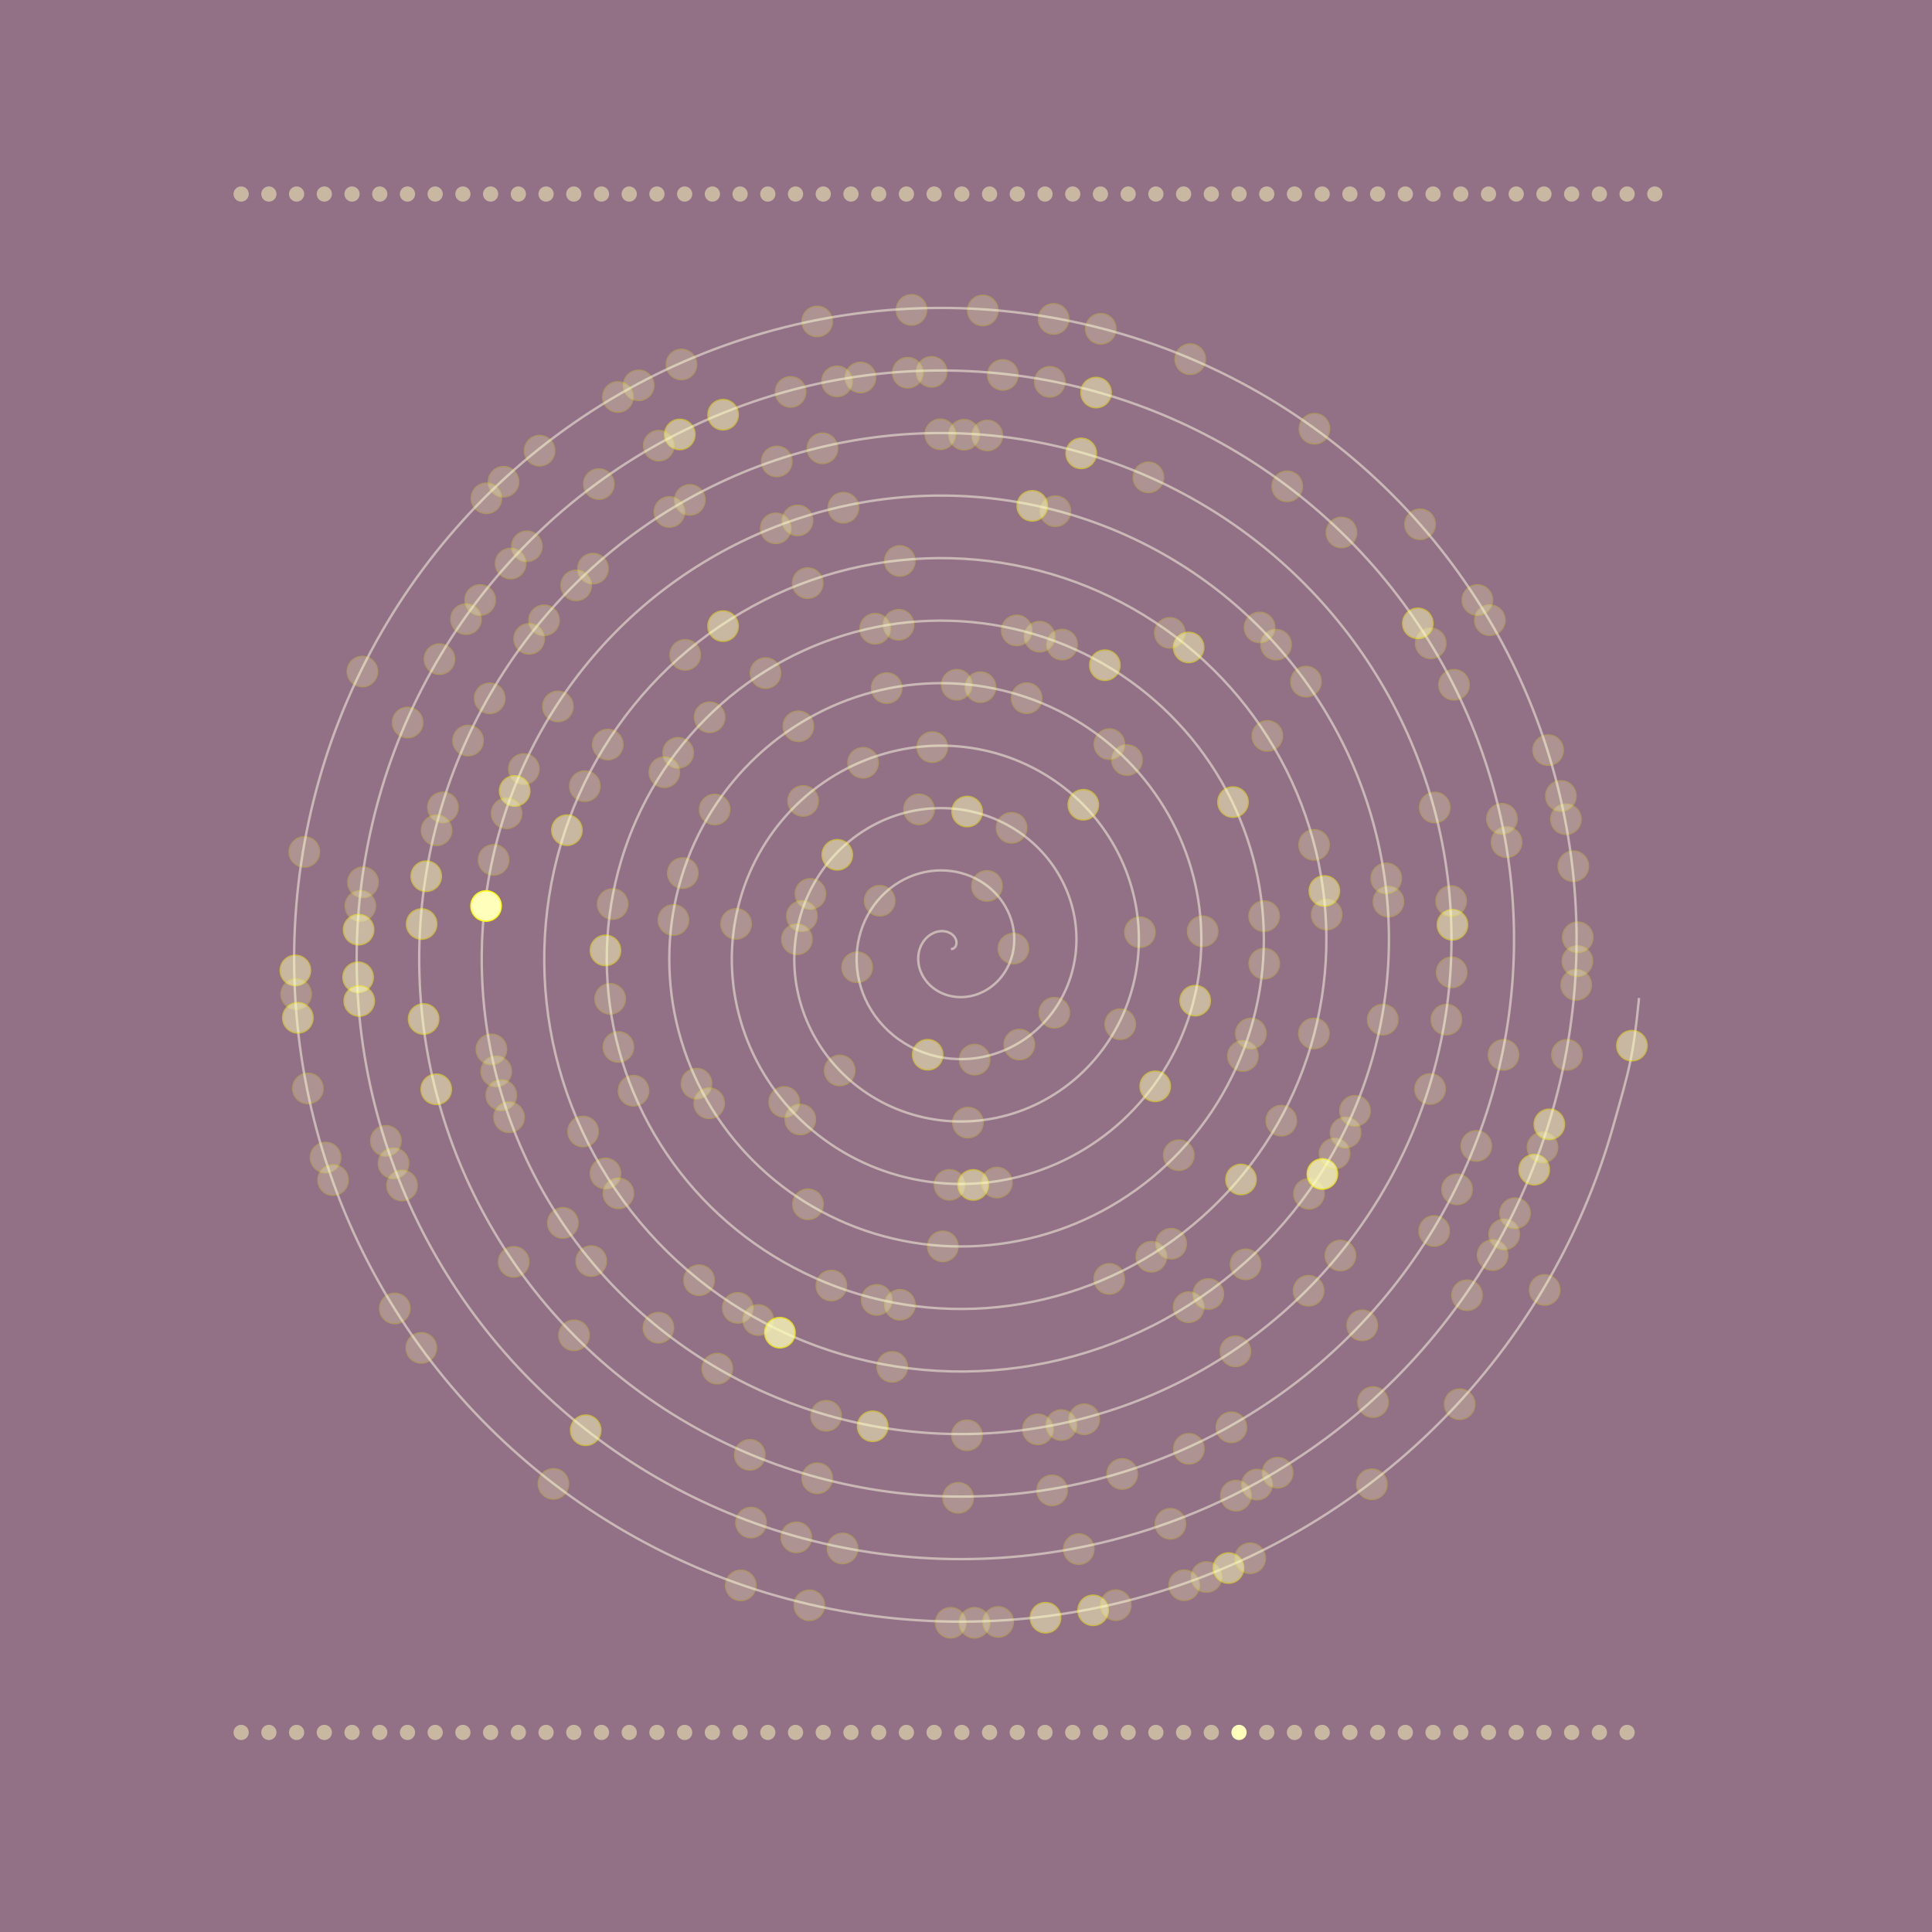
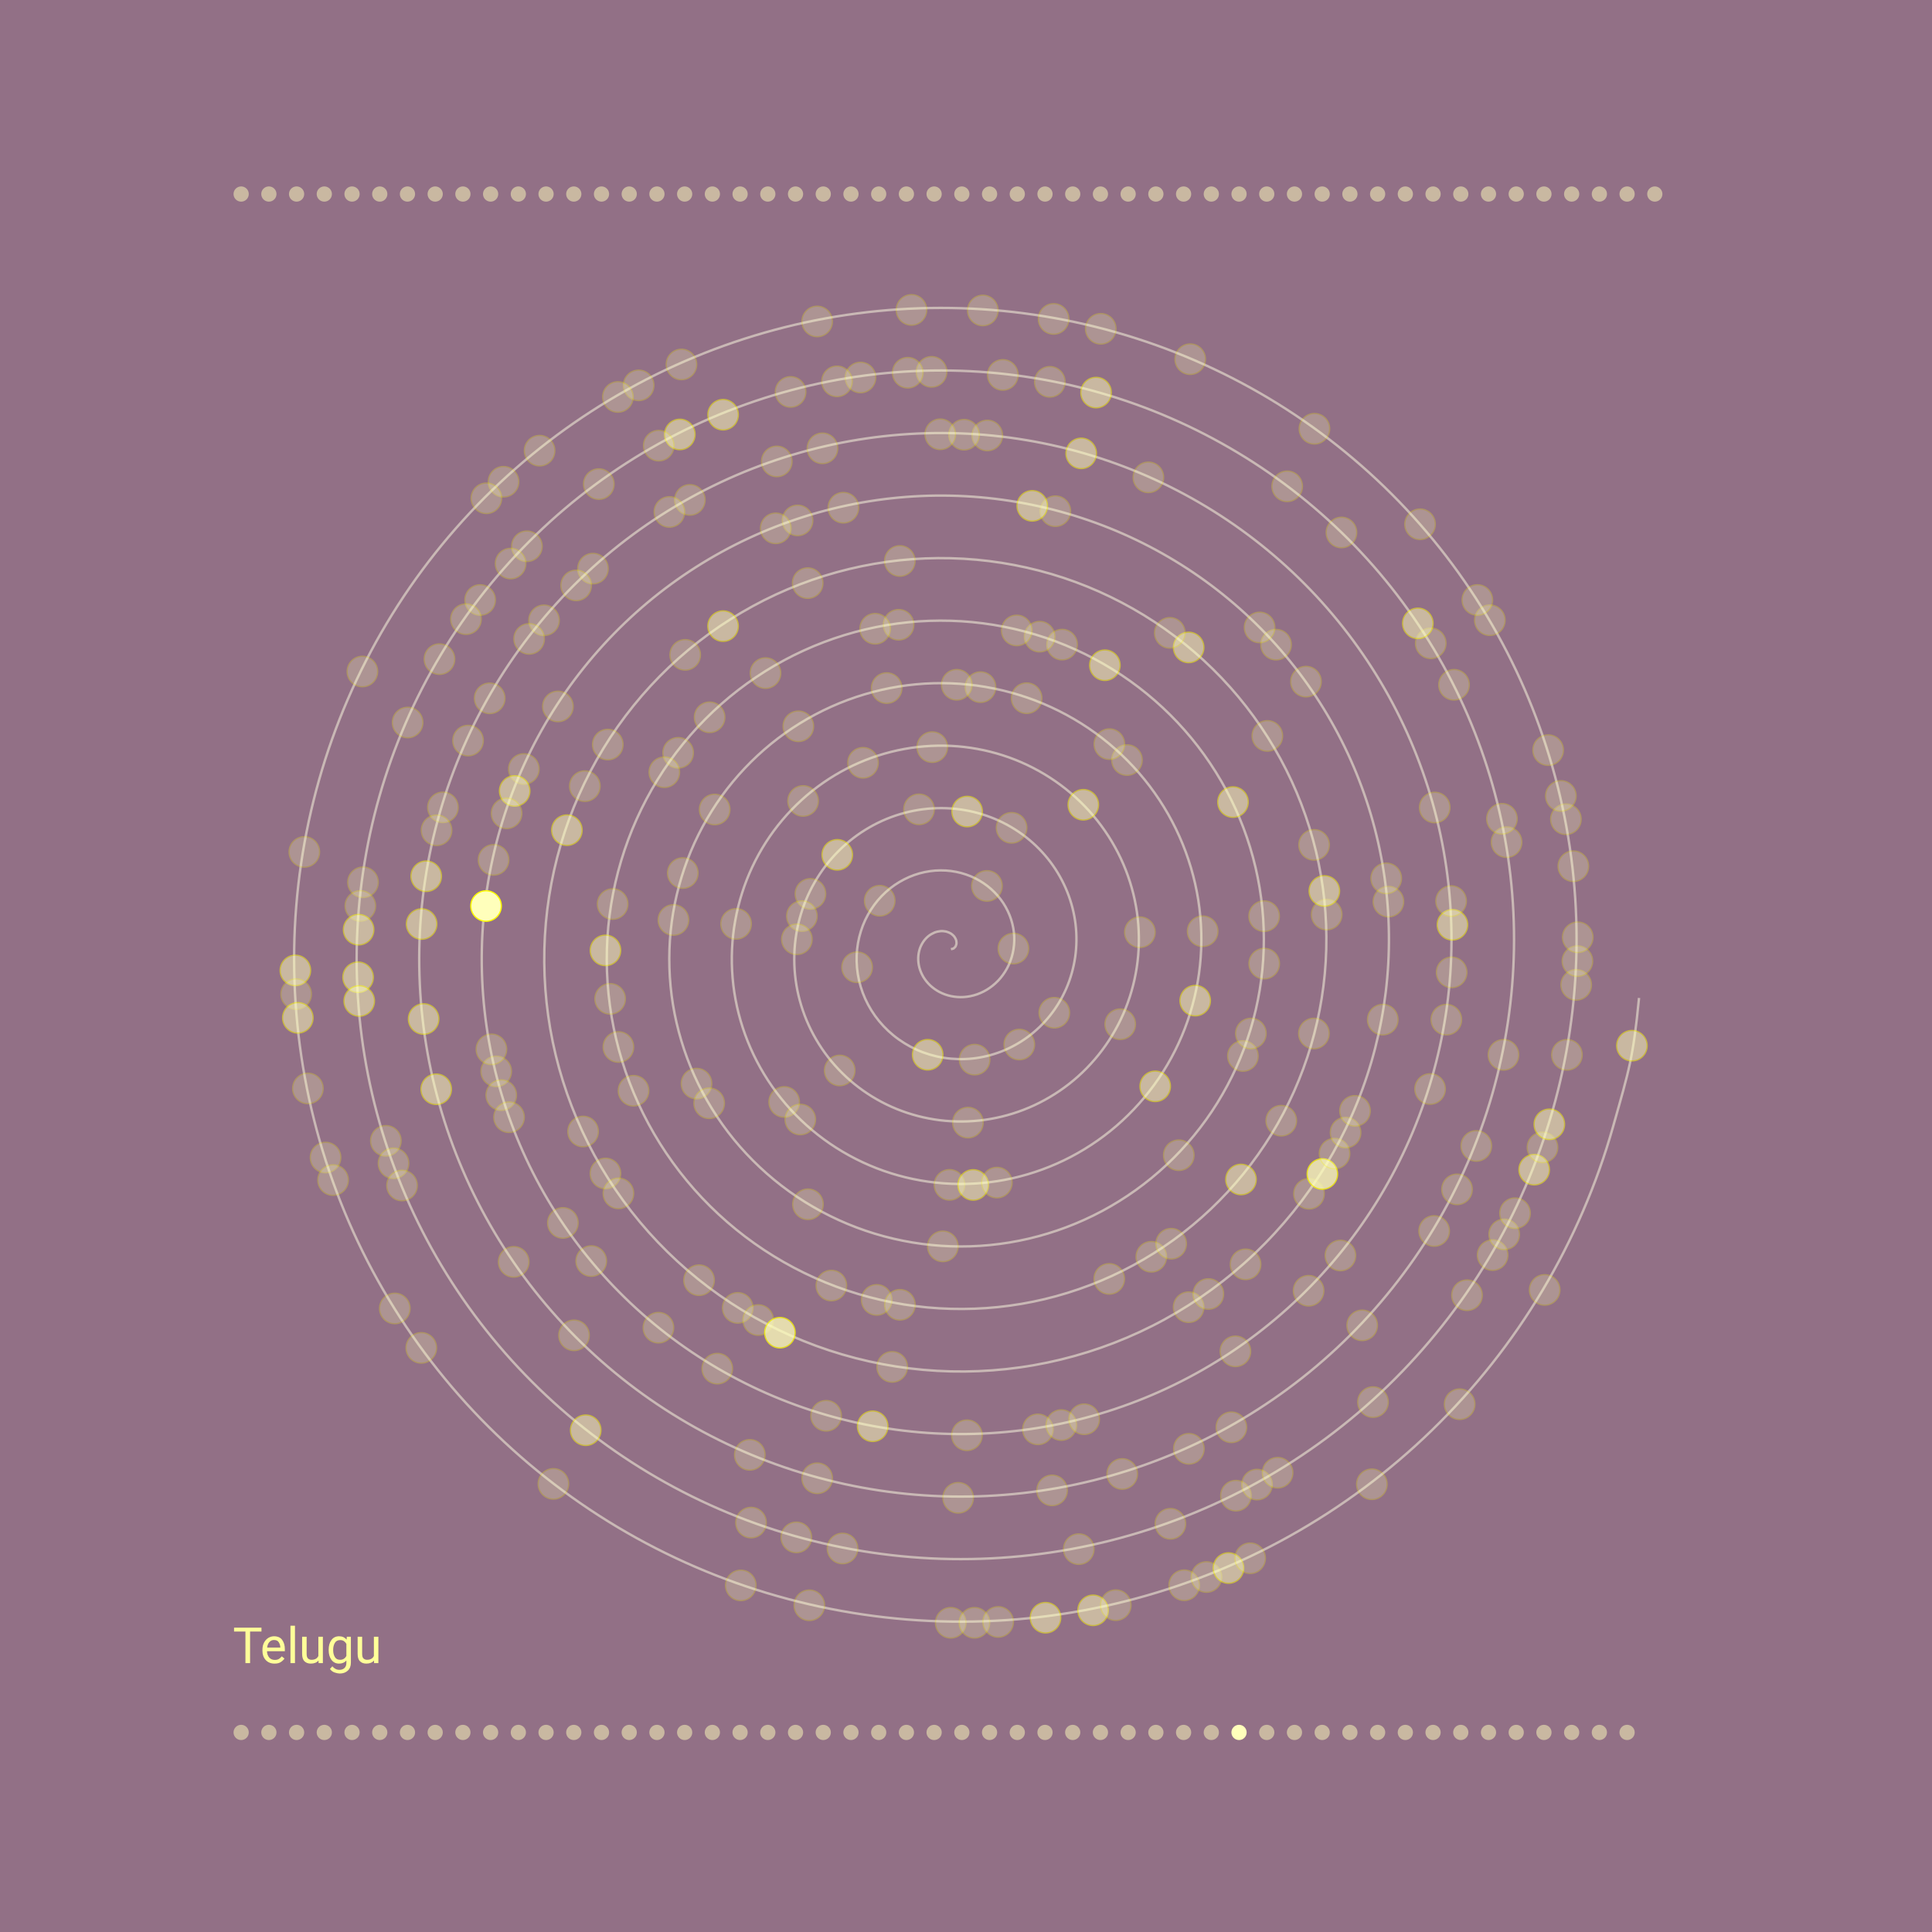
<svg xmlns="http://www.w3.org/2000/svg" version="1.1" id="Layer_1" x="0px" y="0px" width="697px" height="697px" viewBox="0 0 697 697" enable-background="new 0 0 697 697" xml:space="preserve">
  <g id="bg">
    <rect fill="#927086" width="697" height="697" />
  </g>
  <g id="spiral">
    <path d="m343.07 342.44s0.837-0.203 0.908-0.238c0.066-0.044 0.633-0.564 0.722-0.696 0.088-0.141 0.339-0.812 0.365-1.058s-0.02-0.952-0.115-1.261c-0.092-0.317-0.41-0.961-0.666-1.287-0.25-0.326-0.794-0.837-1.216-1.104-0.414-0.256-1.143-0.582-1.701-0.715-0.562-0.132-1.4-0.211-2.06-0.158-0.655 0.063-1.538 0.246-2.223 0.529-0.684 0.291-1.521 0.766-2.158 1.287-0.637 0.52-1.347 1.269-1.849 2.027-0.502 0.748-1.001 1.727-1.295 2.672-0.292 0.941-0.503 2.097-0.521 3.164-0.019 1.066 0.104 2.311 0.403 3.422 0.303 1.106 0.795 2.334 1.431 3.393 0.635 1.049 1.487 2.15 2.45 3.051 0.962 0.898 2.145 1.771 3.386 2.415 1.244 0.646 2.688 1.183 4.137 1.479 1.448 0.303 3.066 0.439 4.628 0.338 1.556-0.105 3.227-0.424 4.777-0.971 1.553-0.549 3.147-1.343 4.559-2.328 1.418-0.986 2.801-2.224 3.953-3.613 1.146-1.395 2.197-3.023 2.975-4.752 0.775-1.719 1.375-3.649 1.675-5.598 0.311-1.948 0.375-4.037 0.143-6.082-0.229-2.037-0.74-4.152-1.533-6.136-0.795-1.982-1.877-3.967-3.217-5.729-1.344-1.771-2.969-3.446-4.793-4.85-1.82-1.408-3.9-2.635-6.105-3.543-2.202-0.898-4.607-1.561-7.06-1.867-2.441-0.303-5.021-0.31-7.541 0.052-2.526 0.36-5.085 1.058-7.501 2.099-2.411 1.04-4.773 2.435-6.898 4.116-2.114 1.692-4.09 3.702-5.741 5.96-1.65 2.248-3.066 4.787-4.104 7.467-1.03 2.678-1.755 5.57-2.063 8.517-0.302 2.943-0.236 6.003 0.247 9.008 0.488 2.998 1.375 6.013 2.661 8.859 1.286 2.848 2.971 5.59 5.018 8.064 2.034 2.469 4.441 4.74 7.123 6.636 2.68 1.905 5.668 3.511 8.821 4.675 3.165 1.161 6.541 1.945 9.979 2.245 3.438 0.312 6.99 0.188 10.463-0.431 3.48-0.616 6.955-1.692 10.228-3.229 3.271-1.541 6.407-3.524 9.229-5.914 2.824-2.391 5.396-5.186 7.541-8.285 2.146-3.112 3.936-6.551 5.229-10.189 1.286-3.643 2.141-7.513 2.44-11.441 0.31-3.933 0.115-7.968-0.625-11.928-0.744-3.95-2.006-7.881-3.791-11.572-1.779-3.703-4.063-7.238-6.805-10.402-2.742-3.174-5.926-6.047-9.465-8.438-3.538-2.398-7.433-4.372-11.547-5.791-4.116-1.43-8.472-2.337-12.899-2.644-4.428-0.303-8.947-0.046-13.381 0.818-4.437 0.872-8.814 2.328-12.945 4.354-4.13 2.037-8.047 4.619-11.568 7.705s-6.69 6.664-9.331 10.632c-2.646 3.967-4.81 8.313-6.361 12.905-1.542 4.602-2.521 9.44-2.829 14.359-0.304 4.92 0.018 9.934 1.014 14.843 1.005 4.92 2.641 9.748 4.919 14.308 2.274 4.56 5.161 8.868 8.601 12.737 3.438 3.869 7.403 7.335 11.8 10.226 4.39 2.895 9.198 5.246 14.271 6.92 5.068 1.676 10.401 2.727 15.815 3.023 5.416 0.309 10.917-0.08 16.308-1.207 5.39-1.121 10.683-2.953 15.664-5.477 4.984-2.53 9.688-5.712 13.906-9.495 4.219-3.787 7.99-8.146 11.125-12.967 3.137-4.82 5.682-10.084 7.484-15.639 1.801-5.543 2.906-11.362 3.213-17.276 0.307-5.906-0.144-11.9-1.396-17.764-1.258-5.87-3.271-11.607-6.043-17.021-2.768-5.412-6.258-10.506-10.395-15.083-4.135-4.565-8.887-8.63-14.137-12.016-5.247-3.387-10.966-6.116-16.988-8.049-6.025-1.93-12.336-3.103-18.741-3.41-6.399-0.301-12.879 0.212-19.226 1.597-6.342 1.385-12.547 3.587-18.387 6.602-5.84 3.023-11.323 6.805-16.24 11.293-4.921 4.485-9.291 9.625-12.92 15.303-3.631 5.677-6.554 11.848-8.611 18.354-2.059 6.497-3.292 13.301-3.602 20.195-0.304 6.901 0.273 13.864 1.785 20.688 1.512 6.815 3.904 13.479 7.171 19.745 3.261 6.269 7.352 12.147 12.184 17.41 4.84 5.271 10.37 9.935 16.475 13.813 6.102 3.88 12.732 6.989 19.71 9.178 6.982 2.188 14.271 3.48 21.659 3.79 7.391 0.311 14.852-0.338 22.146-1.976 7.3-1.641 14.412-4.225 21.109-7.73 6.693-3.51 12.967-7.896 18.582-13.08 5.615-5.185 10.586-11.115 14.707-17.642 4.125-6.53 7.426-13.619 9.736-21.073 2.315-7.457 3.682-15.242 3.983-23.122 0.31-7.883-0.396-15.832-2.168-23.607-1.764-7.768-4.537-15.338-8.297-22.462-3.754-7.122-8.443-13.786-13.979-19.755-5.527-5.959-11.851-11.23-18.812-15.604-6.959-4.372-14.5-7.86-22.434-10.305-7.933-2.441-16.201-3.87-24.58-4.179-8.374-0.31-16.814 0.468-25.063 2.362-8.251 1.896-16.28 4.857-23.831 8.859-7.55 4.002-14.604 9.001-20.911 14.88-6.316 5.88-11.895 12.587-16.509 19.977-4.619 7.387-8.295 15.382-10.864 23.792-2.574 8.408-4.063 17.171-4.371 26.04-0.305 8.866 0.533 17.808 2.557 26.523 2.019 8.728 5.17 17.216 9.422 25.192 4.25 7.978 9.543 15.427 15.771 22.081 6.232 6.663 13.338 12.545 21.146 17.399 7.812 4.866 16.273 8.736 25.154 11.434 8.885 2.697 18.136 4.249 27.499 4.56 9.359 0.311 18.785-0.591 27.988-2.741 9.201-2.15 18.146-5.49 26.551-9.986 8.4-4.497 16.242-10.094 23.254-16.67 7.008-6.576 13.188-14.078 18.297-22.313 5.113-8.241 9.168-17.162 11.992-26.516 2.824-9.361 4.446-19.109 4.752-28.967 0.309-9.855-0.662-19.765-2.938-29.442-2.272-9.678-5.81-19.085-10.552-27.909-4.744-8.832-10.641-17.064-17.563-24.426-6.926-7.359-14.814-13.839-23.484-19.19-8.664-5.357-18.041-9.607-27.879-12.562-9.836-2.953-20.07-4.638-30.42-4.945-10.351-0.309-20.75 0.723-30.904 3.13-10.156 2.406-20.01 6.126-29.271 11.115-9.263 4.99-17.881 11.187-25.591 18.459-7.708 7.282-14.485 15.56-20.094 24.655-5.602 9.098-10.036 18.927-13.117 29.239-3.079 10.313-4.829 21.033-5.139 31.875-0.303 10.843 0.794 21.738 3.324 32.369 2.529 10.633 6.443 20.944 11.679 30.632s11.732 18.698 19.358 26.766c7.625 8.058 16.299 15.137 25.82 20.979 9.52 5.854 19.807 10.481 30.598 13.689 10.789 3.209 22.003 5.016 33.338 5.321 11.336 0.311 22.721-0.854 33.834-3.509 11.104-2.661 21.877-6.762 31.988-12.242 10.108-5.482 19.521-12.276 27.926-20.258 8.41-7.969 15.789-17.041 21.889-26.98 6.098-9.953 10.904-20.696 14.246-31.963 3.33-11.27 5.213-22.976 5.521-34.806 0.309-11.829-0.916-23.702-3.703-35.286-2.783-11.582-7.076-22.813-12.81-33.347-5.729-10.543-12.821-20.346-21.146-29.1-8.32-8.753-17.783-16.439-28.158-22.777-10.377-6.346-21.574-11.354-33.316-14.817-11.745-3.456-23.938-5.402-36.265-5.711-12.319-0.31-24.682 0.985-36.745 3.896-12.063 2.917-23.742 7.396-34.713 13.373-10.965 5.977-21.161 13.381-30.268 22.046-9.101 8.674-17.083 18.521-23.677 29.327-6.585 10.797-11.776 22.461-15.374 34.678-3.588 12.219-5.598 24.902-5.905 37.721-0.304 12.816 1.05 25.67 4.092 38.213 3.039 12.535 7.712 24.674 13.937 36.069 6.224 11.392 13.922 21.979 22.945 31.437 9.018 9.448 19.261 17.735 30.49 24.565 11.23 6.841 23.344 12.22 36.043 15.938 12.694 3.721 25.872 5.791 39.178 6.101 13.313 0.312 26.657-1.107 39.668-4.283 13.016-3.164 25.615-8.021 37.438-14.49 11.82-6.473 22.802-14.477 32.601-23.846 9.801-9.36 18.389-20.001 25.475-31.654 7.078-11.661 12.648-24.232 16.496-37.4 3.85-13.181 5.986-26.845 6.289-40.646 0.311-13.796-1.172-27.638-4.469-41.123-3.297-13.496-8.349-26.552-15.066-38.795-6.717-12.252-15.02-23.624-24.731-33.771-9.721-10.155-20.746-19.041-32.83-26.367-12.082-7.334-25.109-13.09-38.766-17.065-13.646-3.977-27.804-6.179-42.103-6.487-14.288-0.31-28.621 1.242-42.584 4.672-13.969 3.421-27.482 8.656-40.157 15.62-12.671 6.965-24.439 15.566-34.938 25.634-10.499 10.067-19.685 21.493-27.265 33.999-7.571 12.511-13.521 25.996-17.625 40.127-4.104 14.121-6.369 28.772-6.678 43.556-0.304 14.791 1.309 29.609 4.861 44.049 3.553 14.446 8.979 28.42 16.188 41.521 7.212 13.1 16.114 25.255 26.53 36.104 10.414 10.853 22.226 20.337 35.166 28.155 12.941 7.827 26.881 13.964 41.484 18.192 14.597 4.23 29.741 6.56 45.018 6.867 15.286 0.309 30.592-1.365 45.512-5.052 14.916-3.678 29.349-9.29 42.877-16.748 13.531-7.457 26.078-16.67 37.273-27.425 11.201-10.764 20.984-22.973 29.06-36.336 8.065-13.372 14.396-27.769 18.756-42.852 4.356-15.072 6.754-30.702 7.059-46.48 0.307-15.771-1.434-31.576-5.242-46.967-3.807-15.392-9.611-30.279-17.313-44.234-7.705-13.962-17.214-26.903-28.322-38.451-11.111-11.54-23.713-21.632-37.504-29.945-13.791-8.321-28.65-14.836-44.203-19.322-15.555-4.486-31.674-6.945-47.946-7.255-16.264-0.309-32.554 1.498-48.425 5.438-15.872 3.932-31.218 9.927-45.601 17.877-14.382 7.951-27.72 17.763-39.609 29.222-11.893 11.46-22.285 24.453-30.854 38.673-8.56 14.22-15.269 29.529-19.879 45.565-4.613 16.025-7.14 32.642-7.447 49.399-0.306 16.768 1.568 33.542 5.633 49.895 4.059 16.343 10.242 32.146 18.44 46.957 8.197 14.811 18.309 28.534 30.11 40.777 11.813 12.244 25.198 22.938 39.845 31.743 14.646 8.813 30.421 15.707 46.923 20.45 16.512 4.742 33.612 7.326 50.862 7.634 17.256 0.312 34.53-1.632 51.354-5.815 16.821-4.188 33.077-10.562 48.317-19.006 15.236-8.442 29.354-18.854 41.951-31.013 12.588-12.153 23.58-25.933 32.646-41.009 9.053-15.072 16.141-31.312 21.006-48.288 4.869-16.985 7.521-34.582 7.828-52.326 0.307-17.745-1.693-35.508-6.017-52.813-4.315-17.295-10.877-34.008-19.565-49.672-8.688-15.665-19.402-30.185-31.91-43.124-12.506-12.94-26.677-24.233-42.179-33.532-15.5-9.31-32.188-16.582-49.646-21.58-17.459-4.998-35.543-7.713-53.787-8.021-18.236-0.31-36.489 1.763-54.265 6.206-17.779 4.441-34.951 11.194-51.045 20.134-16.092 8.938-30.997 19.947-44.281 32.809-13.293 12.854-24.891 27.415-34.439 43.345-9.548 15.929-17.014 33.074-22.135 51.005-5.121 17.938-7.906 36.512-8.215 55.243-0.305 18.731 1.824 37.481 6.397 55.729 4.574 18.255 11.514 35.887 20.698 52.403 9.182 16.521 20.495 31.813 33.699 45.449 13.206 13.638 28.164 25.537 44.517 35.33 16.352 9.806 33.955 17.454 52.369 22.709 18.41 5.245 37.474 8.095 56.698 8.399 19.228 0.31 38.46-1.887 57.193-6.583 18.729-4.708 36.813-11.83 53.762-21.263 16.943-9.435 32.635-21.053 46.623-34.602 13.986-13.55 26.186-28.905 36.229-45.681 10.041-16.784 17.887-34.847 23.264-53.736 5.377-18.882 8.291-38.44 8.596-58.161 0.311-19.72-1.949-39.438-6.779-58.646-4.828-19.209-12.146-37.756-21.824-55.121-9.676-17.373-21.594-33.461-35.493-47.795-13.9-14.333-29.642-26.832-46.854-37.129-17.207-10.287-35.723-18.317-55.09-23.826-19.367-5.501-39.412-8.479-59.625-8.789-20.213-0.309-40.425 2.02-60.11 6.973-19.679 4.964-38.68 12.466-56.479 22.392-17.803 9.926-34.278 22.143-48.96 36.388-14.683 14.254-27.484 30.386-38.023 48.024-10.534 17.639-18.759 36.608-24.392 56.452-5.633 19.842-8.674 40.372-8.982 61.078-0.304 20.708 2.084 41.413 7.166 61.573 5.087 20.16 12.782 39.615 22.955 57.845 10.164 18.229 22.691 35.095 37.287 50.133 14.599 15.028 31.127 28.128 49.188 38.918 18.062 10.779 37.488 19.189 57.808 24.944 20.32 5.767 41.348 8.868 62.543 9.178 21.202 0.309 42.401-2.145 63.034-7.354 20.635-5.22 40.553-13.1 59.205-23.521 18.653-10.419 35.914-23.233 51.295-38.188 15.381-14.94 28.791-31.866 39.817-50.353 11.025-18.494 19.634-38.381 25.521-59.178 5.887-20.794 7.209-24.704 9.358-46.396" fill="none" opacity=".5" stroke="#FFFFE3" stroke-miterlimit="10" stroke-width=".876" />
  </g>
  <g fill="#ffb" stroke="#ff0" stroke-width=".44">
    <circle id="l10" opacity="0.25" cx="365.6" cy="342.21" r="5.5" />
    <circle id="l13" opacity="0.25" cx="356.06" cy="319.61" r="5.5" />
    <circle id="l18" opacity="0.25" cx="317.37" cy="324.96" r="5.5" />
    <circle id="l21" opacity="0.25" cx="309.22" cy="348.95" r="5.5" />
    <circle id="l26" opacity="0.5" cx="334.68" cy="380.52" r="5.5" />
    <circle id="l28" opacity="0.25" cx="351.61" cy="382.28" r="5.5" />
    <circle id="l30" opacity="0.25" cx="367.73" cy="376.83" r="5.5" />
    <circle id="l32" opacity="0.25" cx="380.36" cy="365.36" r="5.5" />
    <circle id="l41" opacity="0.25" cx="364.95" cy="298.65" r="5.5" />
    <circle id="l43" opacity="0.5" cx="348.92" cy="292.78" r="5.5" />
    <circle id="l45" opacity="0.25" cx="331.55" cy="291.98" r="5.5" />
    <circle id="l49" opacity="0.5" cx="302.06" cy="308.39" r="5.5" />
    <circle id="l51" opacity="0.25" cx="292.38" cy="322.48" r="5.5" />
    <circle id="l52" opacity="0.25" cx="289.3" cy="330.49" r="5.5" />
    <circle id="l53" opacity="0.25" cx="287.49" cy="338.86" r="5.5" />
    <circle id="l59" opacity="0.25" cx="302.94" cy="386.19" r="5.5" />
    <circle id="l65" opacity="0.25" cx="349.2" cy="405" r="5.5" />
    <circle id="l73" opacity="0.25" cx="404.14" cy="369.5" r="5.5" />
    <circle id="l77" opacity="0.25" cx="411.24" cy="336.31" r="5.5" />
    <circle id="l83" opacity="0.5" cx="390.82" cy="290.33" r="5.5" />
    <circle id="l90" opacity="0.25" cx="336.33" cy="269.54" r="5.5" />
    <circle id="l93" opacity="0.25" cx="311.35" cy="275.19" r="5.5" />
    <circle id="l96" opacity="0.25" cx="289.73" cy="288.96" r="5.5" />
    <circle id="l102" opacity="0.25" cx="265.56" cy="333.3" r="5.5" />
    <circle id="l110" opacity="0.25" cx="282.91" cy="397.55" r="5.5" />
    <circle id="l111" opacity="0.25" cx="288.72" cy="403.87" r="5.5" />
    <circle id="l118" opacity="0.25" cx="342.55" cy="427.45" r="5.5" />
    <circle id="l119" opacity="0.5" cx="351.1" cy="427.48" r="5.5" />
    <circle id="l120" opacity="0.25" cx="359.64" cy="426.64" r="5.5" />
    <circle id="l128" opacity="0.5" cx="416.76" cy="391.91" r="5.5" />
    <circle id="l132" opacity="0.5" cx="431.19" cy="361" r="5.5" />
    <circle id="l135" opacity="0.25" cx="433.88" cy="335.97" r="5.5" />
    <circle id="l143" opacity="0.25" cx="406.58" cy="274.2" r="5.5" />
    <circle id="l144" opacity="0.25" cx="400.23" cy="268.46" r="5.5" />
    <circle id="l148" opacity="0.25" cx="370.38" cy="251.88" r="5.5" />
    <circle id="l150" opacity="0.25" cx="353.73" cy="247.9" r="5.5" />
    <circle id="l151" opacity="0.25" cx="345.17" cy="247.04" r="5.5" />
    <circle id="l154" opacity="0.25" cx="319.88" cy="248.23" r="5.5" />
    <circle id="l158" opacity="0.25" cx="288.02" cy="262.02" r="5.5" />
    <circle id="l163" opacity="0.25" cx="257.83" cy="292.04" r="5.5" />
    <circle id="l166" opacity="0.25" cx="246.33" cy="314.97" r="5.5" />
    <circle id="l168" opacity="0.25" cx="242.95" cy="331.9" r="5.5" />
    <circle id="l175" opacity="0.25" cx="251.28" cy="390.93" r="5.5" />
    <circle id="l176" opacity="0.25" cx="255.85" cy="398.02" r="5.5" />
    <circle id="l182" opacity="0.25" cx="291.49" cy="434.46" r="5.5" />
    <circle id="l188" opacity="0.25" cx="340.14" cy="449.65" r="5.5" />
    <circle id="l199" opacity="0.25" cx="425.27" cy="416.76" r="5.5" />
    <circle id="l204" opacity="0.25" cx="448.4" cy="380.96" r="5.5" />
    <circle id="l205" opacity="0.25" cx="451.28" cy="372.85" r="5.5" />
    <circle id="l208" opacity="0.25" cx="456.09" cy="347.64" r="5.5" />
    <circle id="l210" opacity="0.25" cx="456.06" cy="330.51" r="5.5" />
    <circle id="l215" opacity="0.5" cx="444.82" cy="289.36" r="5.5" />
    <circle id="l223" opacity="0.5" cx="398.6" cy="239.99" r="5.5" />
    <circle id="l225" opacity="0.25" cx="383.17" cy="232.55" r="5.5" />
    <circle id="l226" opacity="0.25" cx="375.06" cy="229.69" r="5.5" />
    <circle id="l227" opacity="0.25" cx="366.8" cy="227.44" r="5.5" />
    <circle id="l232" opacity="0.25" cx="324.19" cy="225.39" r="5.5" />
    <circle id="l233" opacity="0.25" cx="315.72" cy="226.83" r="5.5" />
    <circle id="l238" opacity="0.25" cx="276.17" cy="242.83" r="5.5" />
    <circle id="l241" opacity="0.25" cx="256.01" cy="258.77" r="5.5" />
    <circle id="l243" opacity="0.25" cx="244.66" cy="271.59" r="5.5" />
    <circle id="l244" opacity="0.25" cx="239.67" cy="278.59" r="5.5" />
    <circle id="l250" opacity="0.25" cx="221.02" cy="326.15" r="5.5" />
    <circle id="l252" opacity="0.5" cx="218.43" cy="342.87" r="5.5" />
    <circle id="l254" opacity="0.25" cx="220.12" cy="360.35" r="5.5" />
    <circle id="l256" opacity="0.25" cx="223.1" cy="377.72" r="5.5" />
    <circle id="l258" opacity="0.25" cx="228.56" cy="393.5" r="5.5" />
    <circle id="l270" opacity="0.25" cx="299.93" cy="463.78" r="5.5" />
    <circle id="l272" opacity="0.25" cx="316.28" cy="468.96" r="5.5" />
    <circle id="l273" opacity="0.25" cx="324.66" cy="470.72" r="5.5" />
    <circle id="l282" opacity="0.25" cx="400.18" cy="461.38" r="5.5" />
    <circle id="l284" opacity="0.25" cx="415.36" cy="453.4" r="5.5" />
    <circle id="l285" opacity="0.25" cx="422.52" cy="448.69" r="5.5" />
    <circle id="l289" opacity="0.5" cx="447.71" cy="425.52" r="5.5" />
    <circle id="l292" opacity="0.25" cx="462.24" cy="404.31" r="5.5" />
    <circle id="l296" opacity="0.25" cx="474.01" cy="372.85" r="5.5" />
    <circle id="l301" opacity="0.25" cx="478.63" cy="329.94" r="5.5" />
    <circle id="l302" opacity="0.5" cx="477.78" cy="321.42" r="5.5" />
    <circle id="l304" opacity="0.25" cx="474.08" cy="304.8" r="5.5" />
    <circle id="l309" opacity="0.25" cx="457.22" cy="265.49" r="5.5" />
    <circle id="l314" opacity="0.5" cx="428.83" cy="233.57" r="5.5" />
    <circle id="l315" opacity="0.25" cx="422.04" cy="228.32" r="5.5" />
    <circle id="l327" opacity="0.25" cx="324.63" cy="202.38" r="5.5" />
    <circle id="l331" opacity="0.25" cx="291.39" cy="210.37" r="5.5" />
    <circle id="l335" opacity="0.5" cx="260.86" cy="225.88" r="5.5" />
    <circle id="l337" opacity="0.25" cx="247.2" cy="236.25" r="5.5" />
    <circle id="l342" opacity="0.25" cx="219.27" cy="268.61" r="5.5" />
    <circle id="l344" opacity="0.25" cx="210.99" cy="283.61" r="5.5" />
    <circle id="l346" opacity="0.5" cx="204.52" cy="299.5" r="5.5" />
    <circle id="l359" opacity="0.25" cx="210.36" cy="408.21" r="5.5" />
    <circle id="l361" opacity="0.25" cx="218.43" cy="423.35" r="5.5" />
    <circle id="l362" opacity="0.25" cx="223.1" cy="430.53" r="5.5" />
    <circle id="l367" opacity="0.25" cx="252.2" cy="461.85" r="5.5" />
    <circle id="l369" opacity="0.25" cx="266.16" cy="471.84" r="5.5" />
    <circle id="l370" opacity="0.25" cx="273.54" cy="476.22" r="5.5" />
    <circle id="l371" opacity="0.75" cx="281.37" cy="480.79" r="5.5" />
    <circle id="l376" opacity="0.25" cx="321.88" cy="493.13" r="5.5" />
    <circle id="l389" opacity="0.25" cx="428.82" cy="471.59" r="5.5" />
    <circle id="l390" opacity="0.25" cx="435.94" cy="466.83" r="5.5" />
    <circle id="l392" opacity="0.25" cx="449.36" cy="456.13" r="5.5" />
    <circle id="l396" opacity="0.25" cx="472.25" cy="430.67" r="5.5" />
    <circle id="l397" opacity="0.75" cx="477.06" cy="423.54" r="5.5" />
    <circle id="l398" opacity="0.25" cx="481.46" cy="416.18" r="5.5" />
    <circle id="l399" opacity="0.25" cx="485.44" cy="408.59" r="5.5" />
    <circle id="l400" opacity="0.25" cx="488.84" cy="400.75" r="5.5" />
    <circle id="l404" opacity="0.25" cx="498.85" cy="367.85" r="5.5" />
    <circle id="l409" opacity="0.25" cx="500.9" cy="325.28" r="5.5" />
    <circle id="l410" opacity="0.25" cx="500.11" cy="316.88" r="5.5" />
    <circle id="l419" opacity="0.25" cx="471.16" cy="245.91" r="5.5" />
    <circle id="l421" opacity="0.25" cx="460.36" cy="232.57" r="5.5" />
    <circle id="l422" opacity="0.25" cx="454.43" cy="226.36" r="5.5" />
    <circle id="l432" opacity="0.25" cx="380.74" cy="184.42" r="5.5" />
    <circle id="l433" opacity="0.5" cx="372.4" cy="182.49" r="5.5" />
    <circle id="l441" opacity="0.25" cx="304.26" cy="183.16" r="5.5" />
    <circle id="l443" opacity="0.25" cx="287.74" cy="187.75" r="5.5" />
    <circle id="l444" opacity="0.25" cx="279.86" cy="190.6" r="5.5" />
    <circle id="l456" opacity="0.25" cx="201.28" cy="254.86" r="5.5" />
    <circle id="l459" opacity="0.25" cx="188.99" cy="277.43" r="5.5" />
    <circle id="l460" opacity="0.5" cx="185.68" cy="285.34" r="5.5" />
    <circle id="l461" opacity="0.25" cx="182.77" cy="293.42" r="5.5" />
    <circle id="l463" opacity="0.25" cx="178.07" cy="310.22" r="5.5" />
    <circle id="l465" opacity="1.0" cx="175.36" cy="326.86" r="5.5" />
    <circle id="l470" opacity="0.25" cx="179.02" cy="386.52" r="5.5" />
    <circle id="l471" opacity="0.25" cx="180.84" cy="395.09" r="5.5" />
    <circle id="l472" opacity="0.25" cx="177.29" cy="378.56" r="5.5" />
    <circle id="l475" opacity="0.25" cx="183.65" cy="403.06" r="5.5" />
    <circle id="l479" opacity="0.25" cx="203.07" cy="441.19" r="5.5" />
    <circle id="l481" opacity="0.25" cx="213.3" cy="454.95" r="5.5" />
    <circle id="l485" opacity="0.25" cx="237.54" cy="478.99" r="5.5" />
    <circle id="l488" opacity="0.25" cx="258.77" cy="493.76" r="5.5" />
    <circle id="l493" opacity="0.25" cx="298.04" cy="510.76" r="5.5" />
    <circle id="l495" opacity="0.5" cx="314.83" cy="514.55" r="5.5" />
    <circle id="l499" opacity="0.25" cx="348.84" cy="517.79" r="5.5" />
    <circle id="l502" opacity="0.25" cx="374.44" cy="515.66" r="5.5" />
    <circle id="l503" opacity="0.25" cx="382.89" cy="514.11" r="5.5" />
    <circle id="l504" opacity="0.25" cx="391.14" cy="512.02" r="5.5" />
    <circle id="l511" opacity="0.25" cx="445.7" cy="487.52" r="5.5" />
    <circle id="l515" opacity="0.25" cx="472.1" cy="465.66" r="5.5" />
    <circle id="l517" opacity="0.25" cx="483.58" cy="452.94" r="5.5" />
    <circle id="l525" opacity="0.25" cx="515.93" cy="392.87" r="5.5" />
    <circle id="l528" opacity="0.25" cx="521.8" cy="367.85" r="5.5" />
    <circle id="l530" opacity="0.25" cx="523.71" cy="350.8" r="5.5" />
    <circle id="l532" opacity="0.5" cx="523.99" cy="333.64" r="5.5" />
    <circle id="l533" opacity="0.25" cx="523.52" cy="325.08" r="5.5" />
    <circle id="l537" opacity="0.25" cx="517.6" cy="291.32" r="5.5" />
    <circle id="l556" opacity="0.25" cx="414.3" cy="172.21" r="5.5" />
    <circle id="l559" opacity="0.5" cx="390.06" cy="163.56" r="5.5" />
    <circle id="l563" opacity="0.25" cx="356.19" cy="157.1" r="5.5" />
    <circle id="l564" opacity="0.25" cx="347.8" cy="156.83" r="5.5" />
    <circle id="l565" opacity="0.25" cx="339.21" cy="156.67" r="5.5" />
    <circle id="l570" opacity="0.25" cx="296.71" cy="161.74" r="5.5" />
    <circle id="l572" opacity="0.25" cx="280.24" cy="166.47" r="5.5" />
    <circle id="l576" opacity="0.25" cx="248.88" cy="180.35" r="5.5" />
    <circle id="l577" opacity="0.25" cx="241.5" cy="184.69" r="5.5" />
    <circle id="l581" opacity="0.25" cx="213.92" cy="205.14" r="5.5" />
    <circle id="l582" opacity="0.25" cx="207.87" cy="211.19" r="5.5" />
    <circle id="l584" opacity="0.25" cx="196.27" cy="223.79" r="5.5" />
    <circle id="l585" opacity="0.25" cx="190.9" cy="230.48" r="5.5" />
    <circle id="l588" opacity="0.25" cx="176.67" cy="251.93" r="5.5" />
    <circle id="l590" opacity="0.25" cx="168.86" cy="267.18" r="5.5" />
    <circle id="l593" opacity="0.25" cx="159.79" cy="291.27" r="5.5" />
    <circle id="l594" opacity="0.25" cx="157.5" cy="299.54" r="5.5" />
    <circle id="l596" opacity="0.5" cx="153.77" cy="316.12" r="5.5" />
    <circle id="l598" opacity="0.5" cx="152.11" cy="333.36" r="5.5" />
    <circle id="l602" opacity="0.5" cx="152.83" cy="367.62" r="5.5" />
    <circle id="l605" opacity="0.5" cx="157.38" cy="392.97" r="5.5" />
    <circle id="l613" opacity="0.25" cx="185.33" cy="455.24" r="5.5" />
    <circle id="l617" opacity="0.25" cx="207.09" cy="481.74" r="5.5" />
    <circle id="l626" opacity="0.25" cx="270.5" cy="524.86" r="5.5" />
    <circle id="l629" opacity="0.25" cx="294.82" cy="533.31" r="5.5" />
    <circle id="l635" opacity="0.25" cx="345.67" cy="540.36" r="5.5" />
    <circle id="l639" opacity="0.25" cx="379.56" cy="537.68" r="5.5" />
    <circle id="l642" opacity="0.25" cx="404.86" cy="531.75" r="5.5" />
    <circle id="l645" opacity="0.25" cx="428.91" cy="522.68" r="5.5" />
    <circle id="l647" opacity="0.25" cx="444.24" cy="514.92" r="5.5" />
    <circle id="l654" opacity="0.25" cx="491.43" cy="478.14" r="5.5" />
    <circle id="l659" opacity="0.25" cx="517.4" cy="444.1" r="5.5" />
    <circle id="l661" opacity="0.25" cx="525.65" cy="429.08" r="5.5" />
    <circle id="l663" opacity="0.25" cx="532.6" cy="413.41" r="5.5" />
    <circle id="l667" opacity="0.25" cx="542.4" cy="380.55" r="5.5" />
    <circle id="l676" opacity="0.25" cx="543.52" cy="303.82" r="5.5" />
    <circle id="l677" opacity="0.25" cx="541.85" cy="295.39" r="5.5" />
    <circle id="l683" opacity="0.25" cx="524.56" cy="247.05" r="5.5" />
    <circle id="l685" opacity="0.25" cx="516.16" cy="232.08" r="5.5" />
    <circle id="l686" opacity="0.5" cx="511.51" cy="224.89" r="5.5" />
    <circle id="l691" opacity="0.25" cx="483.95" cy="192.1" r="5.5" />
    <circle id="l694" opacity="0.25" cx="464.38" cy="175.45" r="5.5" />
    <circle id="l703" opacity="0.5" cx="395.43" cy="141.63" r="5.5" />
    <circle id="l705" opacity="0.25" cx="378.74" cy="137.75" r="5.5" />
    <circle id="l707" opacity="0.25" cx="361.78" cy="135.25" r="5.5" />
    <circle id="l710" opacity="0.25" cx="336.08" cy="134.15" r="5.5" />
    <circle id="l711" opacity="0.25" cx="327.49" cy="134.47" r="5.5" />
    <circle id="l713" opacity="0.25" cx="310.44" cy="136.19" r="5.5" />
    <circle id="l714" opacity="0.25" cx="301.97" cy="137.58" r="5.5" />
    <circle id="l716" opacity="0.25" cx="285.22" cy="141.39" r="5.5" />
    <circle id="l719" opacity="0.5" cx="260.87" cy="149.61" r="5.5" />
    <circle id="l721" opacity="0.5" cx="245.26" cy="156.73" r="5.5" />
    <circle id="l722" opacity="0.25" cx="237.66" cy="160.77" r="5.5" />
    <circle id="l725" opacity="0.25" cx="216.04" cy="174.64" r="5.5" />
    <circle id="l729" opacity="0.25" cx="190.09" cy="197.08" r="5.5" />
    <circle id="l730" opacity="0.25" cx="184.21" cy="203.31" r="5.5" />
    <circle id="l732" opacity="0.25" cx="173.22" cy="216.46" r="5.5" />
    <circle id="l733" opacity="0.25" cx="168.12" cy="223.36" r="5.5" />
    <circle id="l735" opacity="0.25" cx="158.55" cy="237.79" r="5.5" />
    <circle id="l738" opacity="0.25" cx="147.06" cy="260.66" r="5.5" />
    <circle id="l745" opacity="0.25" cx="130.96" cy="318.3" r="5.5" />
    <circle id="l746" opacity="0.25" cx="130" cy="326.83" r="5.5" />
    <circle id="l747" opacity="0.5" cx="129.38" cy="335.4" r="5.5" />
    <circle id="l749" opacity="0.5" cx="129.19" cy="352.56" r="5.5" />
    <circle id="l750" opacity="0.5" cx="129.6" cy="361.12" r="5.5" />
    <circle id="l756" opacity="0.25" cx="139.21" cy="411.57" r="5.5" />
    <circle id="l757" opacity="0.25" cx="141.97" cy="419.69" r="5.5" />
    <circle id="l758" opacity="0.25" cx="145.04" cy="427.69" r="5.5" />
    <circle id="l771" opacity="0.5" cx="211.31" cy="515.98" r="5.5" />
    <circle id="l779" opacity="0.25" cx="270.95" cy="549.3" r="5.5" />
    <circle id="l781" opacity="0.25" cx="287.29" cy="554.63" r="5.5" />
    <circle id="l783" opacity="0.25" cx="303.95" cy="558.64" r="5.5" />
    <circle id="l793" opacity="0.25" cx="389.19" cy="558.87" r="5.5" />
    <circle id="l797" opacity="0.25" cx="422.24" cy="549.73" r="5.5" />
    <circle id="l800" opacity="0.25" cx="445.88" cy="539.58" r="5.5" />
    <circle id="l801" opacity="0.25" cx="453.49" cy="535.59" r="5.5" />
    <circle id="l802" opacity="0.25" cx="460.92" cy="531.31" r="5.5" />
    <circle id="l807" opacity="0.25" cx="495.33" cy="505.83" r="5.5" />
    <circle id="l813" opacity="0.25" cx="529.25" cy="467.27" r="5.5" />
    <circle id="l815" opacity="0.25" cx="538.49" cy="452.79" r="5.5" />
    <circle id="l816" opacity="0.25" cx="542.67" cy="445.31" r="5.5" />
    <circle id="l817" opacity="0.25" cx="546.57" cy="437.68" r="5.5" />
    <circle id="l819" opacity="0.5" cx="553.48" cy="421.98" r="5.5" />
    <circle id="l820" opacity="0.25" cx="556.48" cy="413.94" r="5.5" />
    <circle id="l821" opacity="0.5" cx="558.95" cy="405.61" r="5.5" />
    <circle id="l824" opacity="0.25" cx="565.3" cy="380.55" r="5.5" />
    <circle id="l827" opacity="0.25" cx="568.64" cy="355.31" r="5.5" />
    <circle id="l828" opacity="0.25" cx="569.08" cy="346.73" r="5.5" />
    <circle id="l829" opacity="0.25" cx="569.2" cy="338.14" r="5.5" />
    <circle id="l832" opacity="0.25" cx="567.61" cy="312.5" r="5.5" />
    <circle id="l834" opacity="0.25" cx="564.93" cy="295.55" r="5.5" />
    <circle id="l835" opacity="0.25" cx="563.11" cy="287.15" r="5.5" />
    <circle id="l837" opacity="0.25" cx="558.52" cy="270.62" r="5.5" />
    <circle id="l843" opacity="0.25" cx="537.49" cy="223.75" r="5.5" />
    <circle id="l844" opacity="0.25" cx="532.98" cy="216.46" r="5.5" />
    <circle id="l848" opacity="0.25" cx="512.31" cy="189.13" r="5.5" />
    <circle id="l854" opacity="0.25" cx="474.21" cy="154.68" r="5.5" />
    <circle id="l860" opacity="0.25" cx="429.39" cy="129.58" r="5.5" />
    <circle id="l864" opacity="0.25" cx="397.12" cy="118.62" r="5.5" />
    <circle id="l866" opacity="0.25" cx="380.11" cy="115.06" r="5.5" />
    <circle id="l869" opacity="0.25" cx="354.57" cy="112" r="5.5" />
    <circle id="l872" opacity="0.25" cx="328.83" cy="111.8" r="5.5" />
    <circle id="l876" opacity="0.25" cx="294.81" cy="115.97" r="5.5" />
    <circle id="l882" opacity="0.25" cx="245.85" cy="131.48" r="5.5" />
    <circle id="l884" opacity="0.25" cx="230.41" cy="139.02" r="5.5" />
    <circle id="l885" opacity="0.25" cx="222.92" cy="143.21" r="5.5" />
    <circle id="l889" opacity="0.25" cx="194.67" cy="162.59" r="5.5" />
    <circle id="l891" opacity="0.25" cx="181.66" cy="173.8" r="5.5" />
    <circle id="l892" opacity="0.25" cx="175.48" cy="179.76" r="5.5" />
    <circle id="l901" opacity="0.25" cx="130.74" cy="242.26" r="5.5" />
    <circle id="l909" opacity="0.25" cx="109.79" cy="307.35" r="5.5" />
    <circle id="l914" opacity="0.5" cx="106.56" cy="350.09" r="5.5" />
    <circle id="l915" opacity="0.25" cx="106.85" cy="358.65" r="5.5" />
    <circle id="l916" opacity="0.5" cx="107.45" cy="367.2" r="5.5" />
    <circle id="l919" opacity="0.25" cx="111.08" cy="392.67" r="5.5" />
    <circle id="l922" opacity="0.25" cx="117.45" cy="417.6" r="5.5" />
    <circle id="l923" opacity="0.25" cx="120.16" cy="425.73" r="5.5" />
    <circle id="l929" opacity="0.25" cx="142.43" cy="472.05" r="5.5" />
    <circle id="l931" opacity="0.25" cx="151.99" cy="486.27" r="5.5" />
    <circle id="l939" opacity="0.25" cx="199.65" cy="535.33" r="5.5" />
    <circle id="l948" opacity="0.25" cx="267.25" cy="571.95" r="5.5" />
    <circle id="l951" opacity="0.25" cx="291.98" cy="579.13" r="5.5" />
    <circle id="l957" opacity="0.25" cx="342.99" cy="585.45" r="5.5" />
    <circle id="l958" opacity="0.25" cx="351.55" cy="585.45" r="5.5" />
    <circle id="l959" opacity="0.25" cx="360.11" cy="585.14" r="5.5" />
    <circle id="l961" opacity="0.5" cx="377.19" cy="583.62" r="5.5" />
    <circle id="l963" opacity="0.5" cx="394.35" cy="580.95" r="5.5" />
    <circle id="l964" opacity="0.25" cx="402.53" cy="579.09" r="5.5" />
    <circle id="l967" opacity="0.25" cx="427.22" cy="571.9" r="5.5" />
    <circle id="l968" opacity="0.25" cx="435.26" cy="568.94" r="5.5" />
    <circle id="l969" opacity="0.5" cx="443.2" cy="565.7" r="5.5" />
    <circle id="l970" opacity="0.25" cx="451.02" cy="562.17" r="5.5" />
    <circle id="l976" opacity="0.25" cx="494.92" cy="535.47" r="5.5" />
    <circle id="l981" opacity="0.25" cx="526.6" cy="506.59" r="5.5" />
    <circle id="l987" opacity="0.25" cx="557.27" cy="465.36" r="5.5" />
    <circle id="l998" opacity="0.5" cx="588.74" cy="377.25" r="5.5" />
  </g>
+   <text x="84" y="600" fill="#FFFF99" font-family="'Roboto'" font-size="18" stroke="none" stroke-miterlimit="10" id="language">Telugu</text>
  <g fill="#ffb" stroke="#ffb" stroke-miterlimit="10" stroke-width=".5">
    <circle id="nav1" opacity="0.5" cx="87" cy="70" r="2.5" />
    <circle id="nav2" opacity="0.5" cx="97" cy="70" r="2.5" />
    <circle id="nav3" opacity="0.5" cx="107" cy="70" r="2.5" />
    <circle id="nav4" opacity="0.5" cx="117" cy="70" r="2.5" />
    <circle id="nav5" opacity="0.5" cx="127" cy="70" r="2.5" />
    <circle id="nav6" opacity="0.5" cx="137" cy="70" r="2.5" />
    <circle id="nav7" opacity="0.5" cx="147" cy="70" r="2.5" />
    <circle id="nav8" opacity="0.5" cx="157" cy="70" r="2.5" />
    <circle id="nav9" opacity="0.5" cx="167" cy="70" r="2.5" />
    <circle id="nav10" opacity="0.5" cx="177" cy="70" r="2.5" />
    <circle id="nav11" opacity="0.5" cx="187" cy="70" r="2.5" />
    <circle id="nav12" opacity="0.5" cx="197" cy="70" r="2.5" />
    <circle id="nav13" opacity="0.5" cx="207" cy="70" r="2.5" />
    <circle id="nav14" opacity="0.5" cx="217" cy="70" r="2.5" />
    <circle id="nav15" opacity="0.5" cx="227" cy="70" r="2.5" />
    <circle id="nav16" opacity="0.5" cx="237" cy="70" r="2.5" />
    <circle id="nav17" opacity="0.5" cx="247" cy="70" r="2.5" />
    <circle id="nav18" opacity="0.5" cx="257" cy="70" r="2.5" />
    <circle id="nav19" opacity="0.5" cx="267" cy="70" r="2.5" />
    <circle id="nav20" opacity="0.5" cx="277" cy="70" r="2.5" />
    <circle id="nav21" opacity="0.5" cx="287" cy="70" r="2.5" />
    <circle id="nav22" opacity="0.5" cx="297" cy="70" r="2.5" />
    <circle id="nav23" opacity="0.5" cx="307" cy="70" r="2.5" />
    <circle id="nav24" opacity="0.5" cx="317" cy="70" r="2.5" />
    <circle id="nav25" opacity="0.5" cx="327" cy="70" r="2.5" />
    <circle id="nav26" opacity="0.5" cx="337" cy="70" r="2.5" />
    <circle id="nav27" opacity="0.5" cx="347" cy="70" r="2.5" />
    <circle id="nav28" opacity="0.5" cx="357" cy="70" r="2.5" />
    <circle id="nav29" opacity="0.5" cx="367" cy="70" r="2.5" />
    <circle id="nav30" opacity="0.5" cx="377" cy="70" r="2.5" />
    <circle id="nav31" opacity="0.5" cx="387" cy="70" r="2.5" />
    <circle id="nav32" opacity="0.5" cx="397" cy="70" r="2.5" />
    <circle id="nav33" opacity="0.5" cx="407" cy="70" r="2.5" />
    <circle id="nav34" opacity="0.5" cx="417" cy="70" r="2.5" />
    <circle id="nav35" opacity="0.5" cx="427" cy="70" r="2.5" />
    <circle id="nav36" opacity="0.5" cx="437" cy="70" r="2.5" />
    <circle id="nav37" opacity="0.5" cx="447" cy="70" r="2.5" />
    <circle id="nav38" opacity="0.5" cx="457" cy="70" r="2.5" />
    <circle id="nav39" opacity="0.5" cx="467" cy="70" r="2.5" />
    <circle id="nav40" opacity="0.5" cx="477" cy="70" r="2.5" />
    <circle id="nav41" opacity="0.5" cx="487" cy="70" r="2.5" />
    <circle id="nav42" opacity="0.5" cx="497" cy="70" r="2.5" />
    <circle id="nav43" opacity="0.5" cx="507" cy="70" r="2.5" />
    <circle id="nav44" opacity="0.5" cx="517" cy="70" r="2.5" />
    <circle id="nav45" opacity="0.5" cx="527" cy="70" r="2.5" />
    <circle id="nav46" opacity="0.5" cx="537" cy="70" r="2.5" />
    <circle id="nav47" opacity="0.5" cx="547" cy="70" r="2.5" />
    <circle id="nav48" opacity="0.5" cx="557" cy="70" r="2.5" />
    <circle id="nav49" opacity="0.5" cx="567" cy="70" r="2.5" />
    <circle id="nav50" opacity="0.5" cx="577" cy="70" r="2.5" />
    <circle id="nav51" opacity="0.5" cx="587" cy="70" r="2.5" />
    <circle id="nav52" opacity="0.5" cx="597" cy="70" r="2.5" />
    <circle id="nav53" opacity="0.5" cx="87" cy="625" r="2.5" />
    <circle id="nav54" opacity="0.5" cx="97" cy="625" r="2.5" />
    <circle id="nav55" opacity="0.5" cx="107" cy="625" r="2.5" />
    <circle id="nav56" opacity="0.5" cx="117" cy="625" r="2.5" />
    <circle id="nav57" opacity="0.5" cx="127" cy="625" r="2.5" />
    <circle id="nav58" opacity="0.5" cx="137" cy="625" r="2.5" />
    <circle id="nav59" opacity="0.5" cx="147" cy="625" r="2.5" />
    <circle id="nav60" opacity="0.5" cx="157" cy="625" r="2.5" />
    <circle id="nav61" opacity="0.5" cx="167" cy="625" r="2.5" />
    <circle id="nav62" opacity="0.5" cx="177" cy="625" r="2.5" />
    <circle id="nav63" opacity="0.5" cx="187" cy="625" r="2.5" />
    <circle id="nav64" opacity="0.5" cx="197" cy="625" r="2.5" />
    <circle id="nav65" opacity="0.5" cx="207" cy="625" r="2.5" />
    <circle id="nav66" opacity="0.5" cx="217" cy="625" r="2.5" />
    <circle id="nav67" opacity="0.5" cx="227" cy="625" r="2.5" />
    <circle id="nav68" opacity="0.5" cx="237" cy="625" r="2.5" />
    <circle id="nav69" opacity="0.5" cx="247" cy="625" r="2.5" />
    <circle id="nav70" opacity="0.5" cx="257" cy="625" r="2.5" />
    <circle id="nav71" opacity="0.5" cx="267" cy="625" r="2.5" />
    <circle id="nav72" opacity="0.5" cx="277" cy="625" r="2.5" />
    <circle id="nav73" opacity="0.5" cx="287" cy="625" r="2.5" />
    <circle id="nav74" opacity="0.5" cx="297" cy="625" r="2.5" />
    <circle id="nav75" opacity="0.5" cx="307" cy="625" r="2.5" />
    <circle id="nav76" opacity="0.5" cx="317" cy="625" r="2.5" />
    <circle id="nav77" opacity="0.5" cx="327" cy="625" r="2.5" />
    <circle id="nav78" opacity="0.5" cx="337" cy="625" r="2.5" />
    <circle id="nav79" opacity="0.5" cx="347" cy="625" r="2.5" />
    <circle id="nav80" opacity="0.5" cx="357" cy="625" r="2.5" />
    <circle id="nav81" opacity="0.5" cx="367" cy="625" r="2.5" />
    <circle id="nav82" opacity="0.5" cx="377" cy="625" r="2.5" />
    <circle id="nav83" opacity="0.5" cx="387" cy="625" r="2.5" />
    <circle id="nav84" opacity="0.5" cx="397" cy="625" r="2.5" />
    <circle id="nav85" opacity="0.5" cx="407" cy="625" r="2.5" />
    <circle id="nav86" opacity="0.5" cx="417" cy="625" r="2.5" />
    <circle id="nav87" opacity="0.5" cx="427" cy="625" r="2.5" />
    <circle id="nav88" opacity="0.5" cx="437" cy="625" r="2.5" />
    <circle id="nav89" opacity="1.0" cx="447" cy="625" r="2.5" />
    <circle id="nav90" opacity="0.5" cx="457" cy="625" r="2.5" />
    <circle id="nav91" opacity="0.5" cx="467" cy="625" r="2.5" />
    <circle id="nav92" opacity="0.5" cx="477" cy="625" r="2.5" />
    <circle id="nav93" opacity="0.5" cx="487" cy="625" r="2.5" />
    <circle id="nav94" opacity="0.5" cx="497" cy="625" r="2.5" />
    <circle id="nav95" opacity="0.5" cx="507" cy="625" r="2.5" />
    <circle id="nav96" opacity="0.5" cx="517" cy="625" r="2.5" />
    <circle id="nav97" opacity="0.5" cx="527" cy="625" r="2.5" />
    <circle id="nav98" opacity="0.5" cx="537" cy="625" r="2.5" />
    <circle id="nav99" opacity="0.5" cx="547" cy="625" r="2.5" />
    <circle id="nav100" opacity="0.5" cx="557" cy="625" r="2.5" />
    <circle id="nav101" opacity="0.5" cx="567" cy="625" r="2.5" />
    <circle id="nav102" opacity="0.5" cx="577" cy="625" r="2.5" />
    <circle id="nav103" opacity="0.5" cx="587" cy="625" r="2.5" />
  </g>
</svg>
